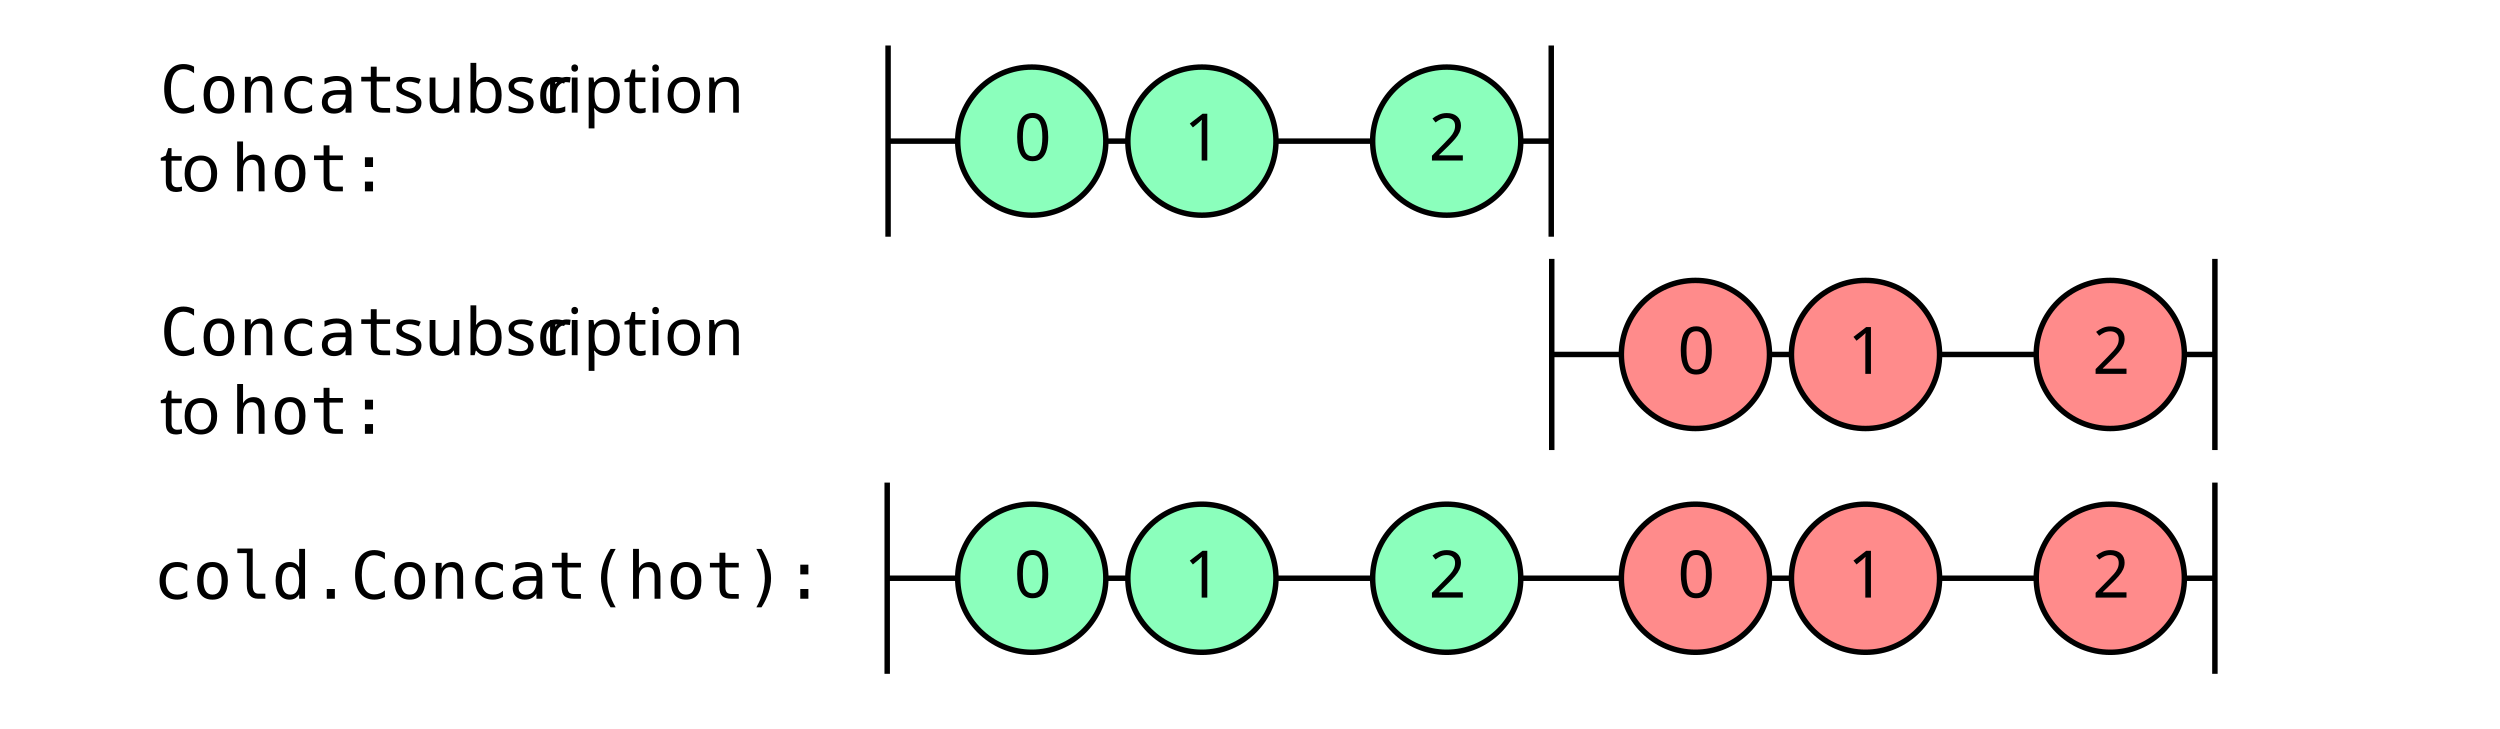
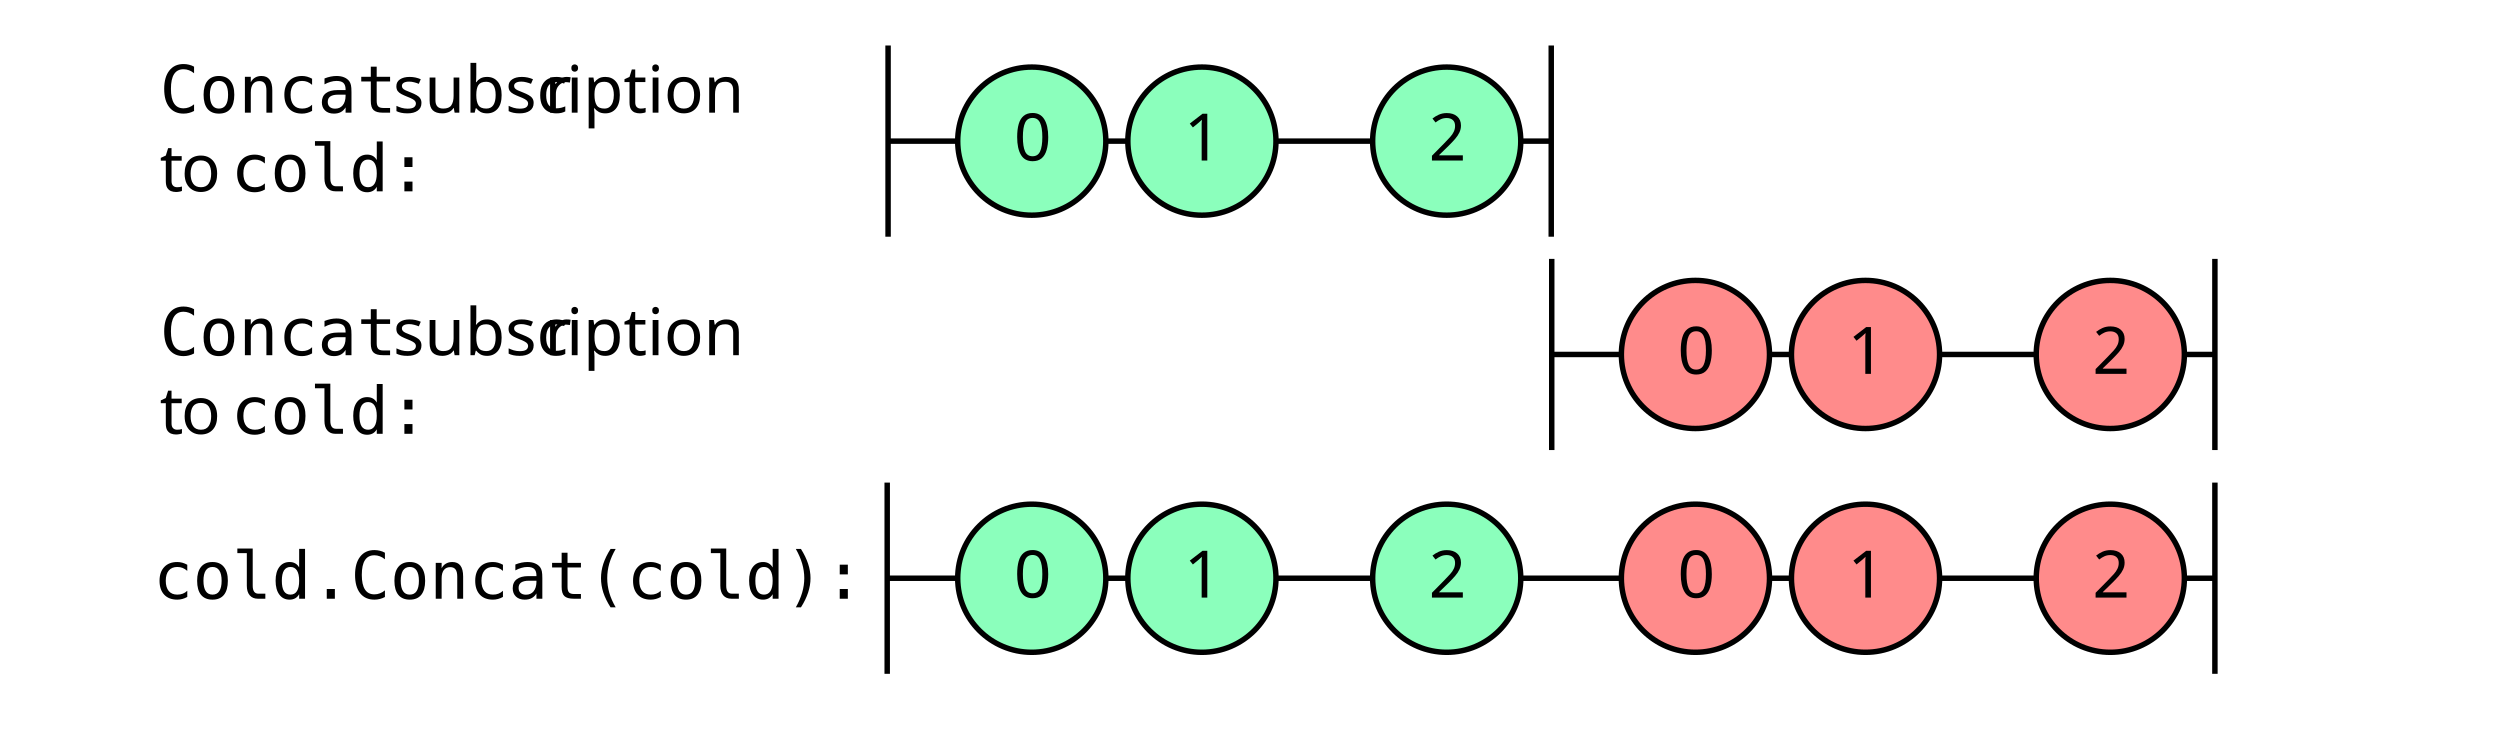
<svg xmlns="http://www.w3.org/2000/svg" id="a" data-name="Layer 1" width="457.73" height="133.38" viewBox="0 0 457.73 133.38">
  <defs>
    <style>
      .e, .f {
        font-family: Consolas, Consolas;
      }

      .f, .g, .h {
        font-size: 12px;
      }

      .i {
        fill: none;
      }

      .i, .j, .k {
        stroke: #000;
        stroke-miterlimit: 10;
      }

      .l {
        letter-spacing: 0em;
      }

      .l, .m, .n {
        font-family: MyriadPro-Regular, 'Myriad Pro';
      }

      .j {
        fill: #ff8b8b;
      }

      .g {
        font-family: Tahoma, Tahoma;
      }

      .m {
        letter-spacing: 0em;
      }

      .k {
        fill: #8bffbc;
      }
    </style>
  </defs>
  <line class="i" x1="162.44" y1="88.36" x2="162.44" y2="123.37" />
  <line id="b" data-name="source line" class="i" x1="162.6" y1="25.84" x2="284.02" y2="25.84" />
  <line id="c" data-name="source line" class="i" x1="162.76" y1="105.87" x2="405.53" y2="105.87" />
  <text class="h" transform="translate(29.25 20.63)">
    <tspan class="e" x="0" y="0">Concat</tspan>
    <tspan class="n" x="39.59" y="0" xml:space="preserve"> subsc</tspan>
    <tspan class="l" x="70.45" y="0">r</tspan>
    <tspan class="n" x="74.42" y="0">iption</tspan>
    <tspan class="m" x="0" y="14.4">t</tspan>
    <tspan class="n" x="3.9" y="14.4">o </tspan>
-     <tspan class="e" x="13.03" y="14.4">hot:</tspan>
+     <tspan class="e" x="13.03" y="14.4">cold:</tspan>
  </text>
  <text class="h" transform="translate(29.25 65.03)">
    <tspan class="e" x="0" y="0">Concat</tspan>
    <tspan class="n" x="39.59" y="0" xml:space="preserve"> subsc</tspan>
    <tspan class="l" x="70.45" y="0">r</tspan>
    <tspan class="n" x="74.42" y="0">iption</tspan>
    <tspan class="m" x="0" y="14.4">t</tspan>
    <tspan class="n" x="3.9" y="14.4">o </tspan>
-     <tspan class="e" x="13.03" y="14.4">hot:</tspan>
+     <tspan class="e" x="13.03" y="14.4">cold:</tspan>
  </text>
  <text class="f" transform="translate(28.07 109.62)">
-     <tspan x="0" y="0">cold.Concat(hot):</tspan>
+     <tspan x="0" y="0">cold.Concat(cold):</tspan>
  </text>
  <line class="i" x1="162.6" y1="8.33" x2="162.6" y2="43.34" />
  <line class="i" x1="284.02" y1="8.33" x2="284.02" y2="43.34" />
  <g>
    <circle class="k" cx="188.91" cy="25.84" r="13.56" />
    <text class="g" transform="translate(185.64 29.39)">
      <tspan x="0" y="0">0</tspan>
    </text>
  </g>
  <g>
    <circle class="k" cx="220.06" cy="25.84" r="13.56" />
    <text class="g" transform="translate(216.78 29.39)">
      <tspan x="0" y="0">1</tspan>
    </text>
  </g>
  <g>
    <circle class="k" cx="264.88" cy="25.84" r="13.56" />
    <text class="g" transform="translate(261.6 29.39)">
      <tspan x="0" y="0">2</tspan>
    </text>
  </g>
  <line id="d" data-name="source line" class="i" x1="284.11" y1="64.9" x2="405.53" y2="64.9" />
  <line class="i" x1="284.11" y1="47.4" x2="284.11" y2="82.4" />
  <line class="i" x1="405.53" y1="47.4" x2="405.53" y2="82.4" />
  <g>
    <circle class="j" cx="310.42" cy="64.9" r="13.56" />
    <text class="g" transform="translate(307.14 68.45)">
      <tspan x="0" y="0">0</tspan>
    </text>
  </g>
  <g>
    <circle class="j" cx="341.56" cy="64.9" r="13.56" />
    <text class="g" transform="translate(338.29 68.45)">
      <tspan x="0" y="0">1</tspan>
    </text>
  </g>
  <g>
    <circle class="j" cx="386.38" cy="64.9" r="13.56" />
    <text class="g" transform="translate(383.11 68.45)">
      <tspan x="0" y="0">2</tspan>
    </text>
  </g>
  <g>
    <circle class="j" cx="310.42" cy="105.87" r="13.56" />
    <text class="g" transform="translate(307.14 109.41)">
      <tspan x="0" y="0">0</tspan>
    </text>
  </g>
  <g>
    <circle class="j" cx="341.56" cy="105.87" r="13.56" />
    <text class="g" transform="translate(338.29 109.41)">
      <tspan x="0" y="0">1</tspan>
    </text>
  </g>
  <g>
    <circle class="j" cx="386.38" cy="105.87" r="13.56" />
    <text class="g" transform="translate(383.11 109.41)">
      <tspan x="0" y="0">2</tspan>
    </text>
  </g>
  <g>
    <circle class="k" cx="220.06" cy="105.87" r="13.56" />
    <text class="g" transform="translate(216.78 109.41)">
      <tspan x="0" y="0">1</tspan>
    </text>
  </g>
  <g>
    <circle class="k" cx="264.88" cy="105.87" r="13.56" />
    <text class="g" transform="translate(261.6 109.41)">
      <tspan x="0" y="0">2</tspan>
    </text>
  </g>
  <g>
    <circle class="k" cx="188.91" cy="105.87" r="13.56" />
    <text class="g" transform="translate(185.64 109.41)">
      <tspan x="0" y="0">0</tspan>
    </text>
  </g>
  <line class="i" x1="405.53" y1="88.36" x2="405.53" y2="123.37" />
</svg>
